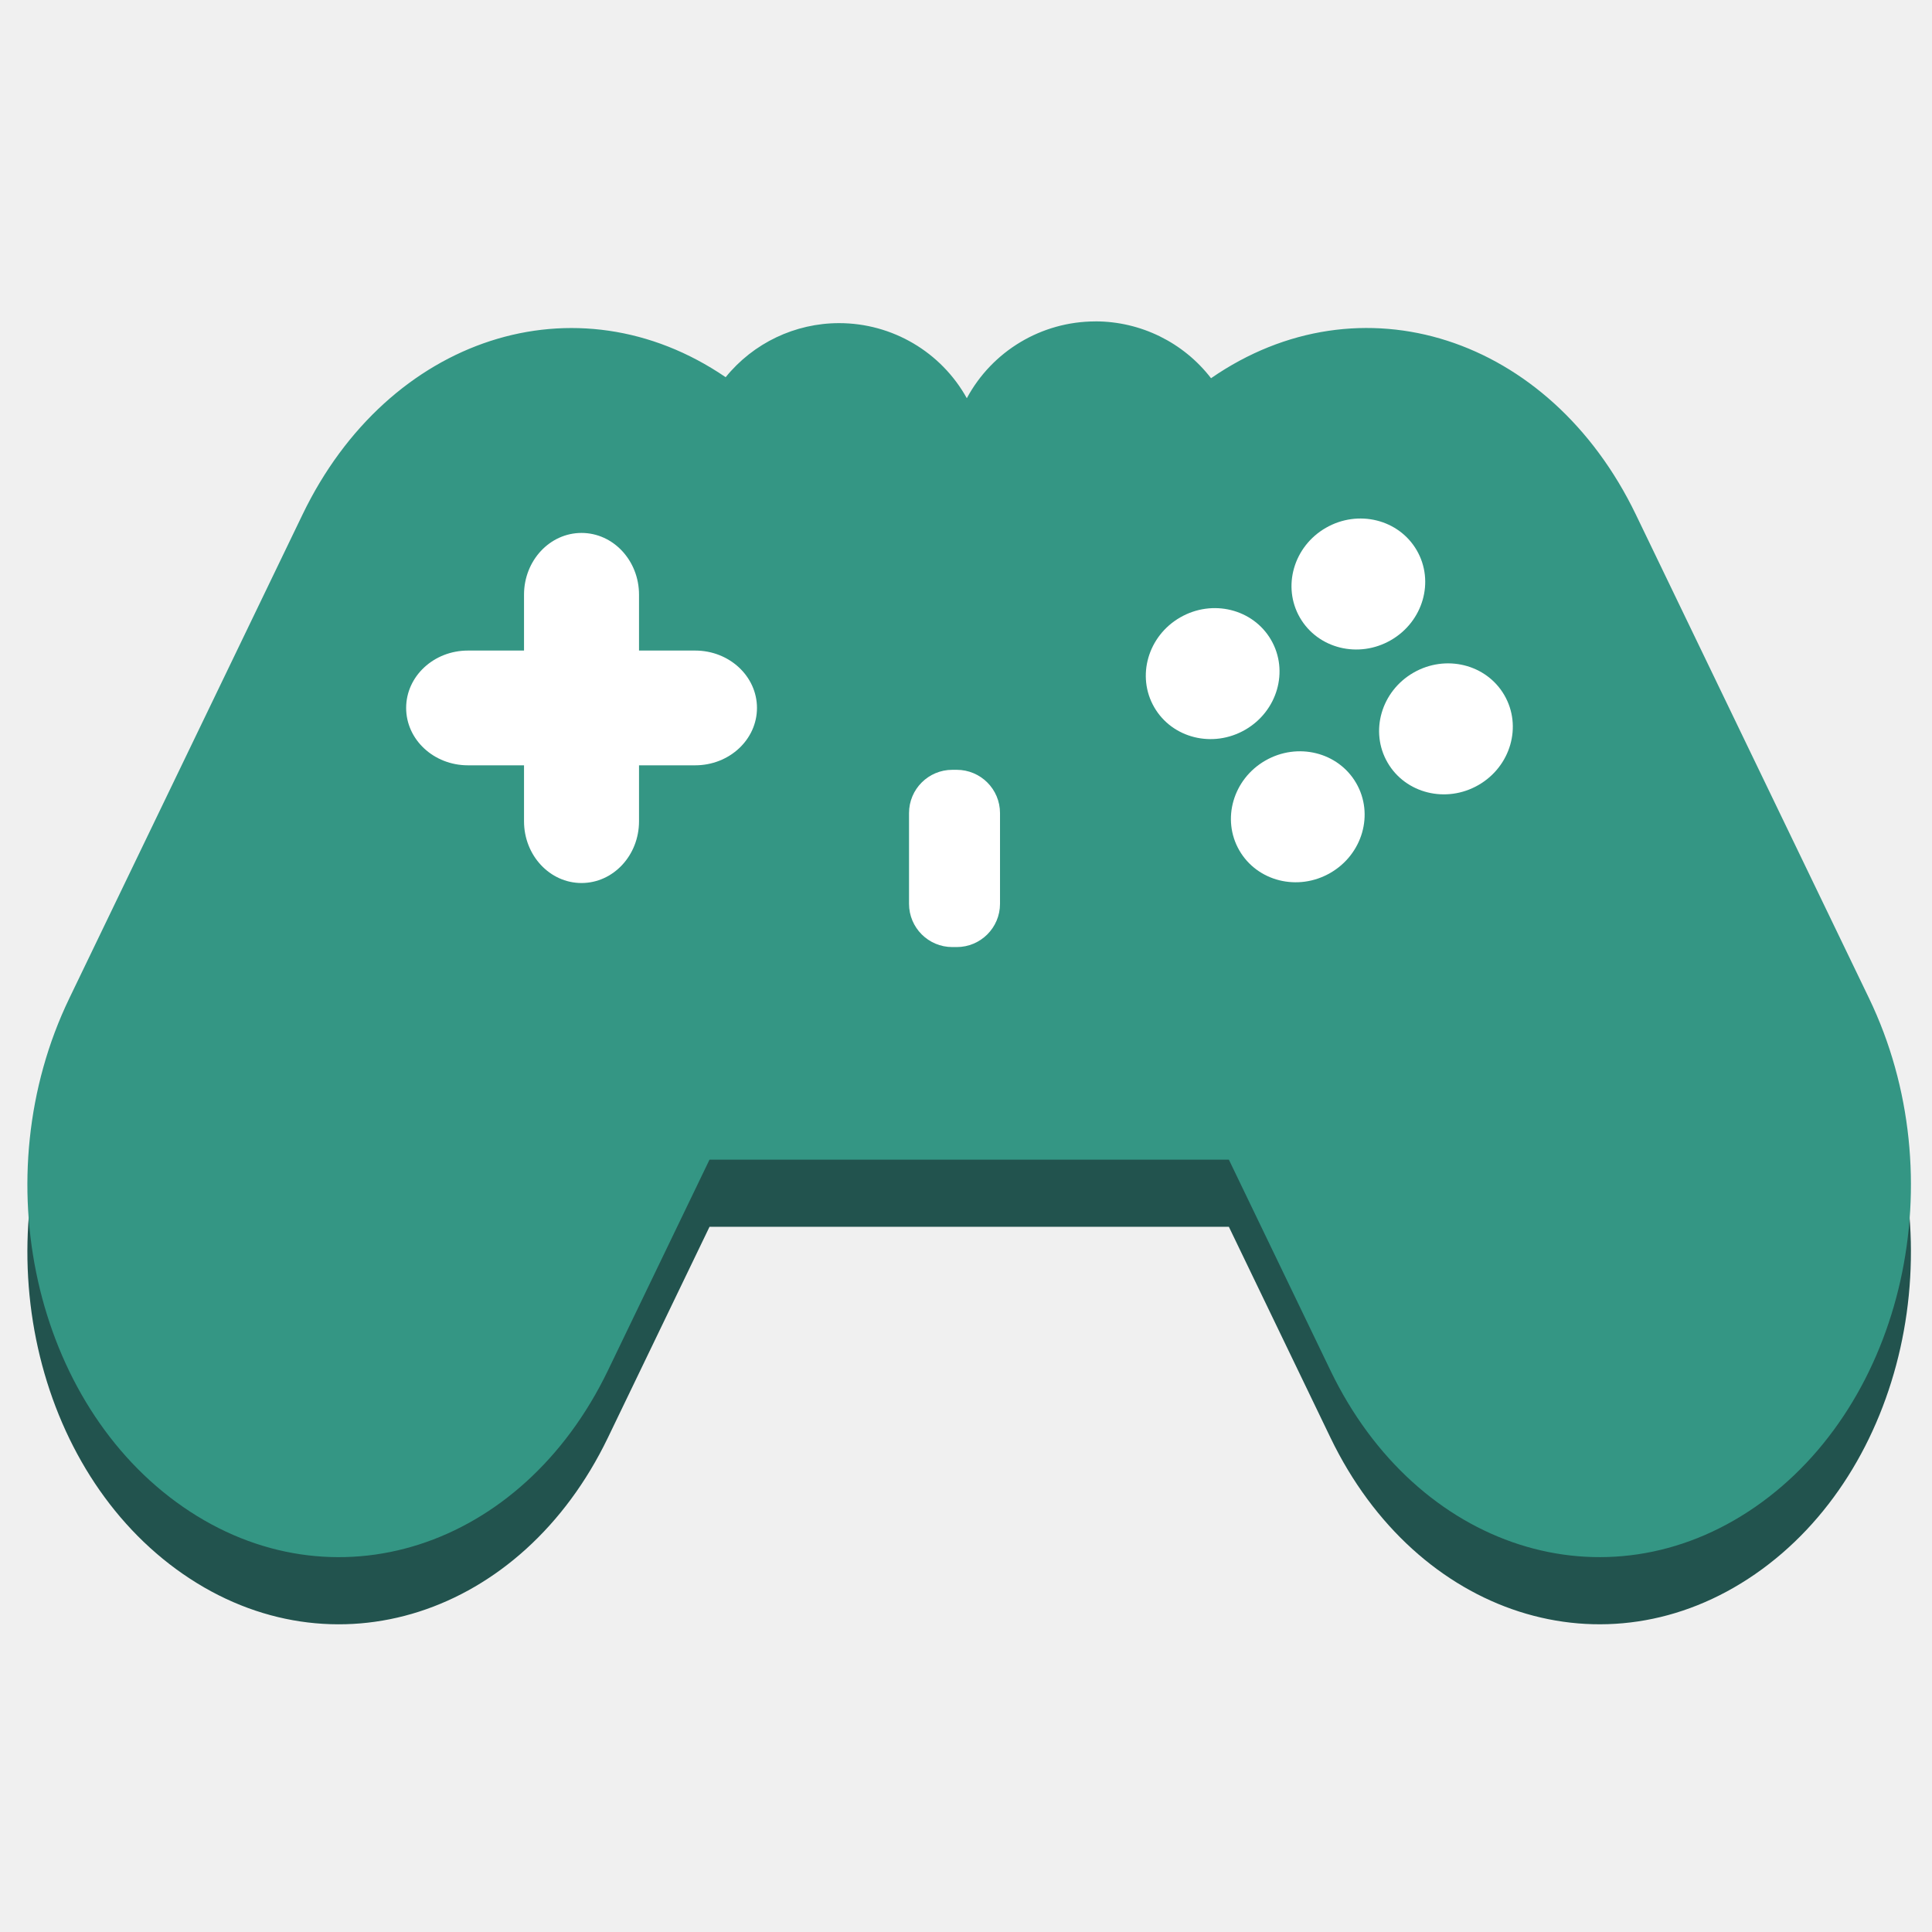
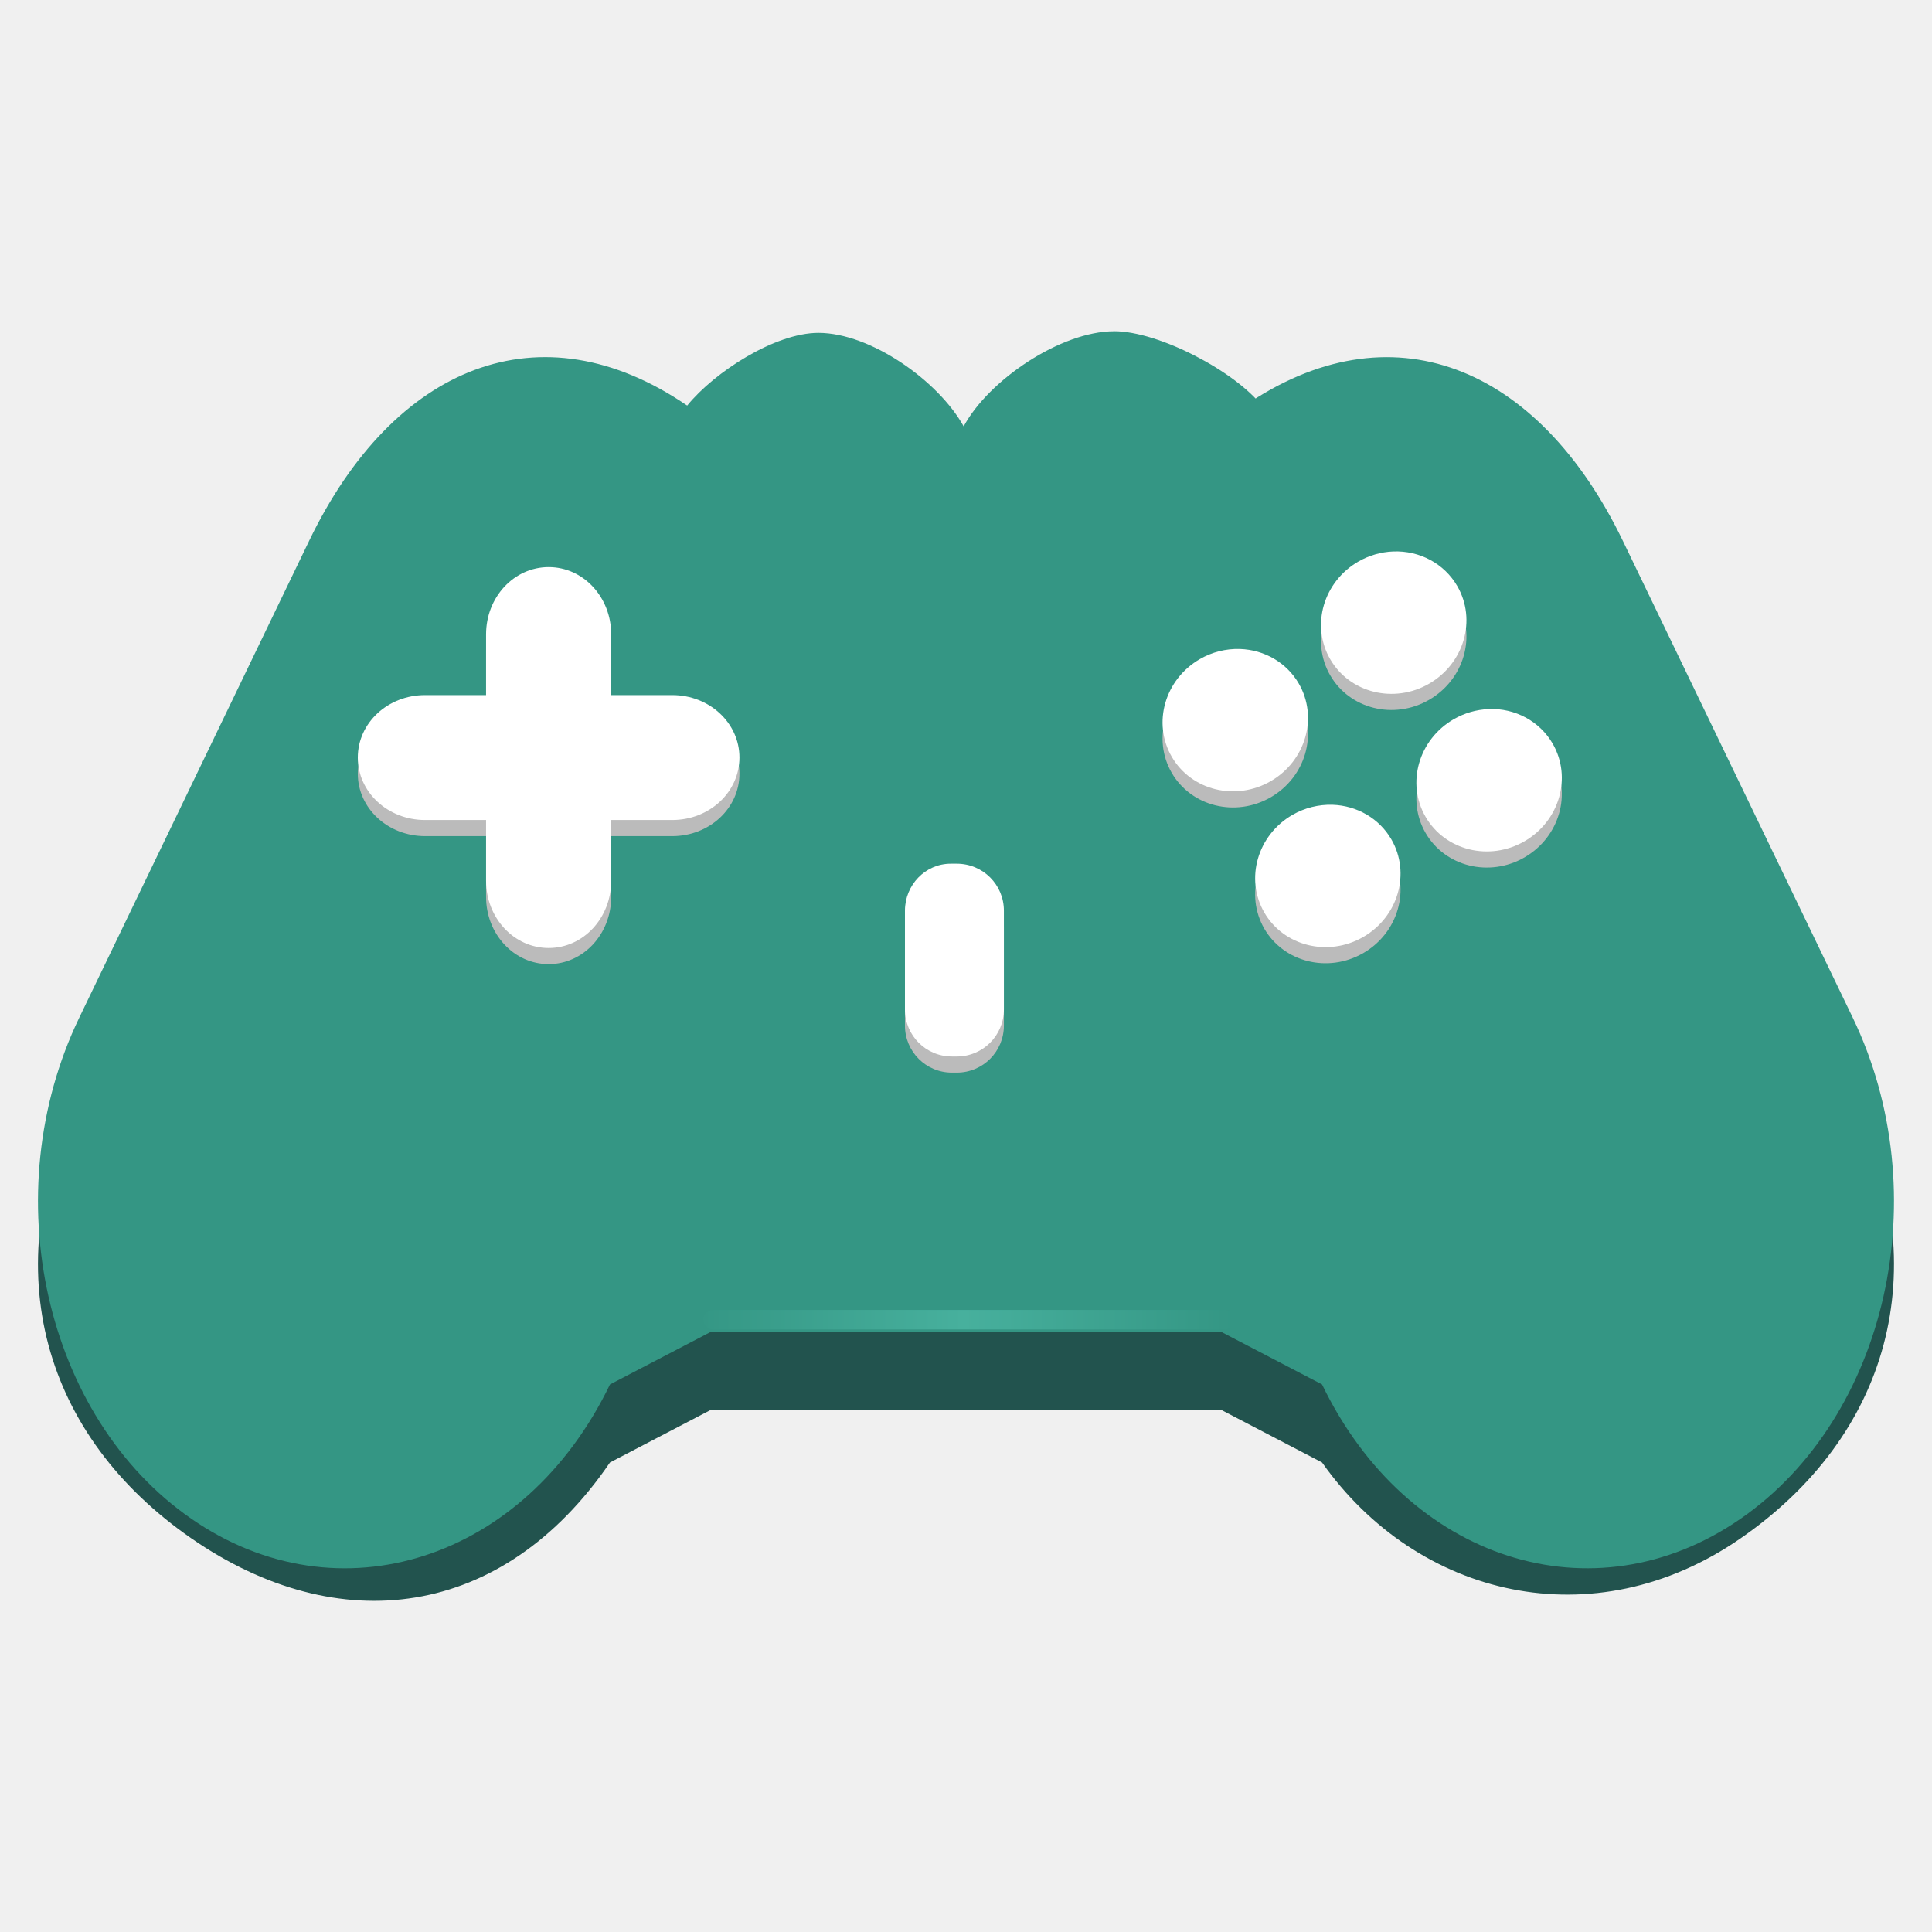
- <svg xmlns="http://www.w3.org/2000/svg" width="1024" height="1024" viewBox="0 0 270.933 270.933" version="1.1" id="svg291">
-   <defs id="defs288" />
+ <svg xmlns="http://www.w3.org/2000/svg" xmlns:xlink="http://www.w3.org/1999/xlink" width="1024" height="1024" viewBox="0 0 270.933 270.933" version="1.1" id="svg291">
+   <defs id="defs288">
+     <linearGradient xlink:href="#linearGradient17174" id="linearGradient17176" x1="25.611" y1="22.145" x2="32.775" y2="22.145" gradientUnits="userSpaceOnUse" spreadMethod="reflect" gradientTransform="matrix(5.3076,0,0,5.3076,0.1074085,58.95709)" />
+     <linearGradient id="linearGradient17174">
+       <stop style="stop-color:#47b09d;stop-opacity:1;" offset="0" id="stop17170" />
+       <stop style="stop-color:#349684;stop-opacity:1;" offset="1" id="stop17172" />
+     </linearGradient>
+   </defs>
  <g id="layer1">
-     <g id="g2335" transform="matrix(11.49488,0,0,11.4704,-126.4566,228.7492)" style="stroke-width:1.076">
-       <path id="path9281" style="fill:#22534e;fill-opacity:1;stroke:none;stroke-width:0.854;stroke-linecap:round;stroke-linejoin:round;stroke-dasharray:none;stroke-dashoffset:0.3;stroke-opacity:1;paint-order:normal" d="m 24.364,-15.192 a 1.781,1.781 0 0 0 -1.568,0.939 1.781,1.781 0 0 0 -1.558,-0.918 1.781,1.781 0 0 0 -1.384,0.661 c -1.817,-1.243 -4.115,-0.498 -5.162,1.679 l -2.845,5.914 c -1.051,2.184 -0.432,4.958 1.388,6.219 1.82,1.261 4.131,0.518 5.182,-1.667 l 1.24,-2.579 h 6.336 l 1.24,2.579 c 1.051,2.184 3.361,2.928 5.181,1.667 C 34.234,-1.959 34.853,-4.733 33.803,-6.917 L 30.958,-12.831 c -1.051,-2.184 -3.362,-2.928 -5.182,-1.667 -1.97e-4,1.37e-4 -3.19e-4,3.8e-4 -5.16e-4,5.17e-4 a 1.781,1.781 0 0 0 -1.411,-0.695 z" />
-       <path id="rect2095" style="fill:#349684;fill-opacity:1;stroke:none;stroke-width:0.854;stroke-linecap:round;stroke-linejoin:round;stroke-dasharray:none;stroke-dashoffset:0.3;stroke-opacity:1;paint-order:normal" d="m 24.364,-16.013 a 1.781,1.781 0 0 0 -1.568,0.939 1.781,1.781 0 0 0 -1.558,-0.918 1.781,1.781 0 0 0 -1.384,0.661 c -1.817,-1.243 -4.115,-0.498 -5.162,1.679 l -2.845,5.914 c -1.051,2.184 -0.432,4.958 1.388,6.219 1.82,1.261 4.131,0.518 5.182,-1.667 l 1.24,-2.579 h 6.336 l 1.24,2.579 c 1.051,2.184 3.361,2.928 5.181,1.667 1.82,-1.261 2.439,-4.034 1.389,-6.219 L 30.958,-13.652 c -1.051,-2.184 -3.362,-2.928 -5.182,-1.667 -1.97e-4,1.37e-4 -3.19e-4,3.8e-4 -5.16e-4,5.17e-4 a 1.781,1.781 0 0 0 -1.411,-0.695 z" />
-       <rect style="fill:#ffffff;fill-opacity:1;stroke:none;stroke-width:1.423;stroke-linecap:round;stroke-linejoin:round;stroke-dasharray:none;stroke-dashoffset:0.3;stroke-opacity:1;paint-order:markers stroke fill" id="rect2101" width="1.403" height="4.28" x="17.394" y="-13.427" ry="0.755" rx="0.754" />
-       <rect style="fill:#ffffff;fill-opacity:1;stroke:none;stroke-width:1.423;stroke-linecap:round;stroke-linejoin:round;stroke-dasharray:none;stroke-dashoffset:0.3;stroke-opacity:1;paint-order:markers stroke fill" id="rect2103" width="1.403" height="4.28" x="-11.989" y="-20.236" ry="0.754" rx="0.755" transform="rotate(90)" />
-       <ellipse style="fill:#ffffff;fill-opacity:1;stroke:none;stroke-width:1.423;stroke-linecap:round;stroke-linejoin:round;stroke-dasharray:none;stroke-dashoffset:0.3;stroke-opacity:1;paint-order:markers stroke fill" id="ellipse2105" cx="28.193" cy="2.759" rx="0.823" ry="0.793" transform="rotate(-30)" />
-       <ellipse style="fill:#ffffff;fill-opacity:1;stroke:none;stroke-width:1.423;stroke-linecap:round;stroke-linejoin:round;stroke-dasharray:none;stroke-dashoffset:0.3;stroke-opacity:1;paint-order:markers stroke fill" id="ellipse2107" cx="28.217" cy="4.794" rx="0.823" ry="0.793" transform="rotate(-30)" />
-       <ellipse style="fill:#ffffff;fill-opacity:1;stroke:none;stroke-width:1.423;stroke-linecap:round;stroke-linejoin:round;stroke-dasharray:none;stroke-dashoffset:0.3;stroke-opacity:1;paint-order:markers stroke fill" id="ellipse2109" cx="30.28" cy="2.699" rx="0.823" ry="0.793" transform="rotate(-30)" />
-       <ellipse style="fill:#ffffff;fill-opacity:1;stroke:none;stroke-width:1.423;stroke-linecap:round;stroke-linejoin:round;stroke-dasharray:none;stroke-dashoffset:0.3;stroke-opacity:1;paint-order:markers stroke fill" id="ellipse2111" cx="30.32" cy="4.767" rx="0.823" ry="0.793" transform="rotate(-30)" />
-       <rect style="fill:#ffffff;fill-opacity:1;stroke:none;stroke-width:1.423;stroke-linecap:round;stroke-linejoin:round;stroke-dasharray:none;stroke-dashoffset:0.3;stroke-opacity:1;paint-order:markers stroke fill" id="rect2117" width="1.11" height="2.167" x="22.091" y="-10.531" ry="0.529" rx="0.528" />
+     <g id="g1" transform="translate(-0.9123083,8.572382)">
+       <g id="g2335" transform="matrix(11.32687,0,0,11.30275,-122.1556,221.5974)" style="stroke-width:1.076">
+         <path id="path1" style="fill:#22534e;fill-opacity:1;stroke:none;stroke-width:0.854;stroke-linecap:round;stroke-linejoin:round;stroke-dasharray:none;stroke-dashoffset:0.3;stroke-opacity:1;paint-order:normal" d="m 24.364,-15.047 c -0.656,3.91e-4 -1.258,0.361 -1.568,0.939 -0.314,-0.566 -0.91,-0.918 -1.558,-0.918 -0.537,2.63e-4 -1.046,0.243 -1.384,0.661 -1.817,-1.243 -4.115,-0.498 -5.162,1.679 l -2.845,5.914 c -1.051,2.184 -0.432,4.234 1.388,5.495 1.82,1.261 3.854,1.007 5.182,-0.942 l 1.24,-0.648 h 6.336 l 1.24,0.648 c 1.178,1.672 3.361,2.204 5.181,0.942 1.82,-1.261 2.439,-3.31 1.389,-5.495 L 30.958,-12.687 c -1.051,-2.184 -3.362,-2.928 -5.182,-1.667 -1.97e-4,1.37e-4 -3.19e-4,3.8e-4 -5.16e-4,5.17e-4 -0.337,-0.438 -0.859,-0.695 -1.411,-0.695 z" />
+         <path id="rect2095" style="fill:#349684;fill-opacity:1;stroke:none;stroke-width:0.854;stroke-linecap:round;stroke-linejoin:round;stroke-dasharray:none;stroke-dashoffset:0.3;stroke-opacity:1;paint-order:normal" d="m 24.658,-16.254 c -0.656,3.91e-4 -1.552,0.602 -1.862,1.18 -0.314,-0.566 -1.151,-1.159 -1.798,-1.16 -0.537,2.63e-4 -1.287,0.485 -1.625,0.902 -1.817,-1.243 -3.634,-0.498 -4.681,1.679 l -2.845,5.914 c -1.051,2.184 -0.432,4.958 1.388,6.219 1.82,1.261 4.131,0.518 5.182,-1.667 l 1.24,-0.648 h 6.336 l 1.24,0.648 c 1.051,2.184 3.361,2.928 5.181,1.667 1.82,-1.261 2.439,-4.034 1.389,-6.219 L 30.958,-13.652 c -1.051,-2.184 -2.88,-2.928 -4.7,-1.667 -1.97e-4,1.37e-4 0.241,3.8e-4 0.24,5.17e-4 -0.337,-0.438 -1.287,-0.936 -1.84,-0.936 z" />
+         <path id="path17662" style="fill:#bbbbbb;fill-opacity:1;stroke:none;stroke-width:1.423;stroke-linecap:round;stroke-linejoin:round;stroke-dasharray:none;stroke-dashoffset:0.3;stroke-opacity:1;paint-order:markers stroke fill" d="m 28.114,-13.322 c -0.151,0.006 -0.299,0.049 -0.431,0.125 -0.434,0.251 -0.591,0.793 -0.349,1.212 0.242,0.419 0.79,0.555 1.224,0.304 0.434,-0.251 0.591,-0.793 0.349,-1.212 -0.16,-0.277 -0.464,-0.442 -0.794,-0.429 z m -10.456,0.194 c -0.429,0 -0.775,0.372 -0.775,0.834 v 0.754 h -0.755 c -0.461,0 -0.833,0.345 -0.833,0.775 0,0.429 0.372,0.775 0.833,0.775 h 0.755 v 0.754 c 0,0.462 0.346,0.834 0.775,0.834 0.429,0 0.774,-0.372 0.774,-0.834 v -0.754 h 0.756 c 0.461,0 0.832,-0.346 0.832,-0.775 0,-0.429 -0.371,-0.775 -0.832,-0.775 h -0.756 v -0.754 c 0,-0.462 -0.345,-0.834 -0.774,-0.834 z m 8.557,1.016 c -0.172,-0.005 -0.344,0.038 -0.494,0.125 -0.434,0.251 -0.591,0.793 -0.349,1.212 0.242,0.418 0.789,0.554 1.224,0.304 0.435,-0.251 0.591,-0.794 0.349,-1.212 -0.149,-0.258 -0.424,-0.419 -0.729,-0.429 z m 3.079,0.746 c -0.151,0.006 -0.298,0.049 -0.43,0.125 -0.435,0.251 -0.591,0.794 -0.349,1.212 0.242,0.418 0.789,0.554 1.224,0.303 0.434,-0.251 0.591,-0.793 0.349,-1.212 -0.16,-0.277 -0.464,-0.442 -0.794,-0.429 z m -1.932,1.187 c -0.172,-0.005 -0.344,0.038 -0.495,0.125 -0.434,0.251 -0.59,0.793 -0.349,1.212 0.242,0.418 0.789,0.554 1.224,0.304 0.435,-0.251 0.591,-0.794 0.349,-1.212 -0.149,-0.258 -0.424,-0.419 -0.729,-0.429 z m -4.726,0.731 c -0.316,0 -0.567,0.265 -0.567,0.583 v 1.225 c 0,0.323 0.259,0.584 0.582,0.584 h 0.06 c 0.323,0 0.583,-0.261 0.583,-0.584 v -1.225 c 0,-0.323 -0.26,-0.583 -0.583,-0.583 h -0.06 c -0.005,0 -0.01,0 -0.015,0 z" />
+         <path id="rect2101" style="fill:#ffffff;fill-opacity:1;stroke:none;stroke-width:1.423;stroke-linecap:round;stroke-linejoin:round;stroke-dasharray:none;stroke-dashoffset:0.3;stroke-opacity:1;paint-order:markers stroke fill" d="m 28.114,-13.522 c -0.151,0.006 -0.299,0.049 -0.431,0.125 -0.434,0.251 -0.591,0.793 -0.349,1.212 0.242,0.419 0.79,0.555 1.224,0.304 0.434,-0.251 0.591,-0.793 0.349,-1.212 -0.16,-0.277 -0.464,-0.442 -0.794,-0.429 z m -10.456,0.194 c -0.429,0 -0.775,0.372 -0.775,0.834 v 0.754 h -0.755 c -0.461,0 -0.833,0.345 -0.833,0.775 0,0.429 0.372,0.775 0.833,0.775 h 0.755 v 0.754 c 0,0.462 0.346,0.834 0.775,0.834 0.429,0 0.774,-0.372 0.774,-0.834 v -0.754 h 0.756 c 0.461,0 0.832,-0.346 0.832,-0.775 0,-0.429 -0.371,-0.775 -0.832,-0.775 h -0.756 v -0.754 c 0,-0.462 -0.345,-0.834 -0.774,-0.834 z m 8.557,1.016 c -0.172,-0.005 -0.344,0.038 -0.494,0.125 -0.434,0.251 -0.591,0.793 -0.349,1.212 0.242,0.418 0.789,0.554 1.224,0.304 0.435,-0.251 0.591,-0.794 0.349,-1.212 -0.149,-0.258 -0.424,-0.419 -0.729,-0.429 z m 3.079,0.746 c -0.151,0.006 -0.298,0.049 -0.43,0.125 -0.435,0.251 -0.591,0.794 -0.349,1.212 0.242,0.418 0.789,0.554 1.224,0.303 0.434,-0.251 0.591,-0.793 0.349,-1.212 -0.16,-0.277 -0.464,-0.442 -0.794,-0.429 z m -1.932,1.187 c -0.172,-0.005 -0.344,0.038 -0.495,0.125 -0.434,0.251 -0.59,0.793 -0.349,1.212 0.242,0.418 0.789,0.554 1.224,0.304 0.435,-0.251 0.591,-0.794 0.349,-1.212 -0.149,-0.258 -0.424,-0.419 -0.729,-0.429 z m -4.726,0.731 c -0.316,0 -0.567,0.265 -0.567,0.583 v 1.225 c 0,0.323 0.259,0.584 0.582,0.584 h 0.06 c 0.323,0 0.583,-0.261 0.583,-0.584 v -1.225 c 0,-0.323 -0.26,-0.583 -0.583,-0.583 h -0.06 c -0.005,0 -0.01,0 -0.015,0 z" />
+       </g>
+       <path style="fill:none;stroke:url(#linearGradient17176);stroke-width:2.728px;stroke-linecap:round;stroke-linejoin:round;stroke-opacity:1" d="m 100.912,176.494 h 71.787" id="path17145" />
    </g>
  </g>
</svg>
